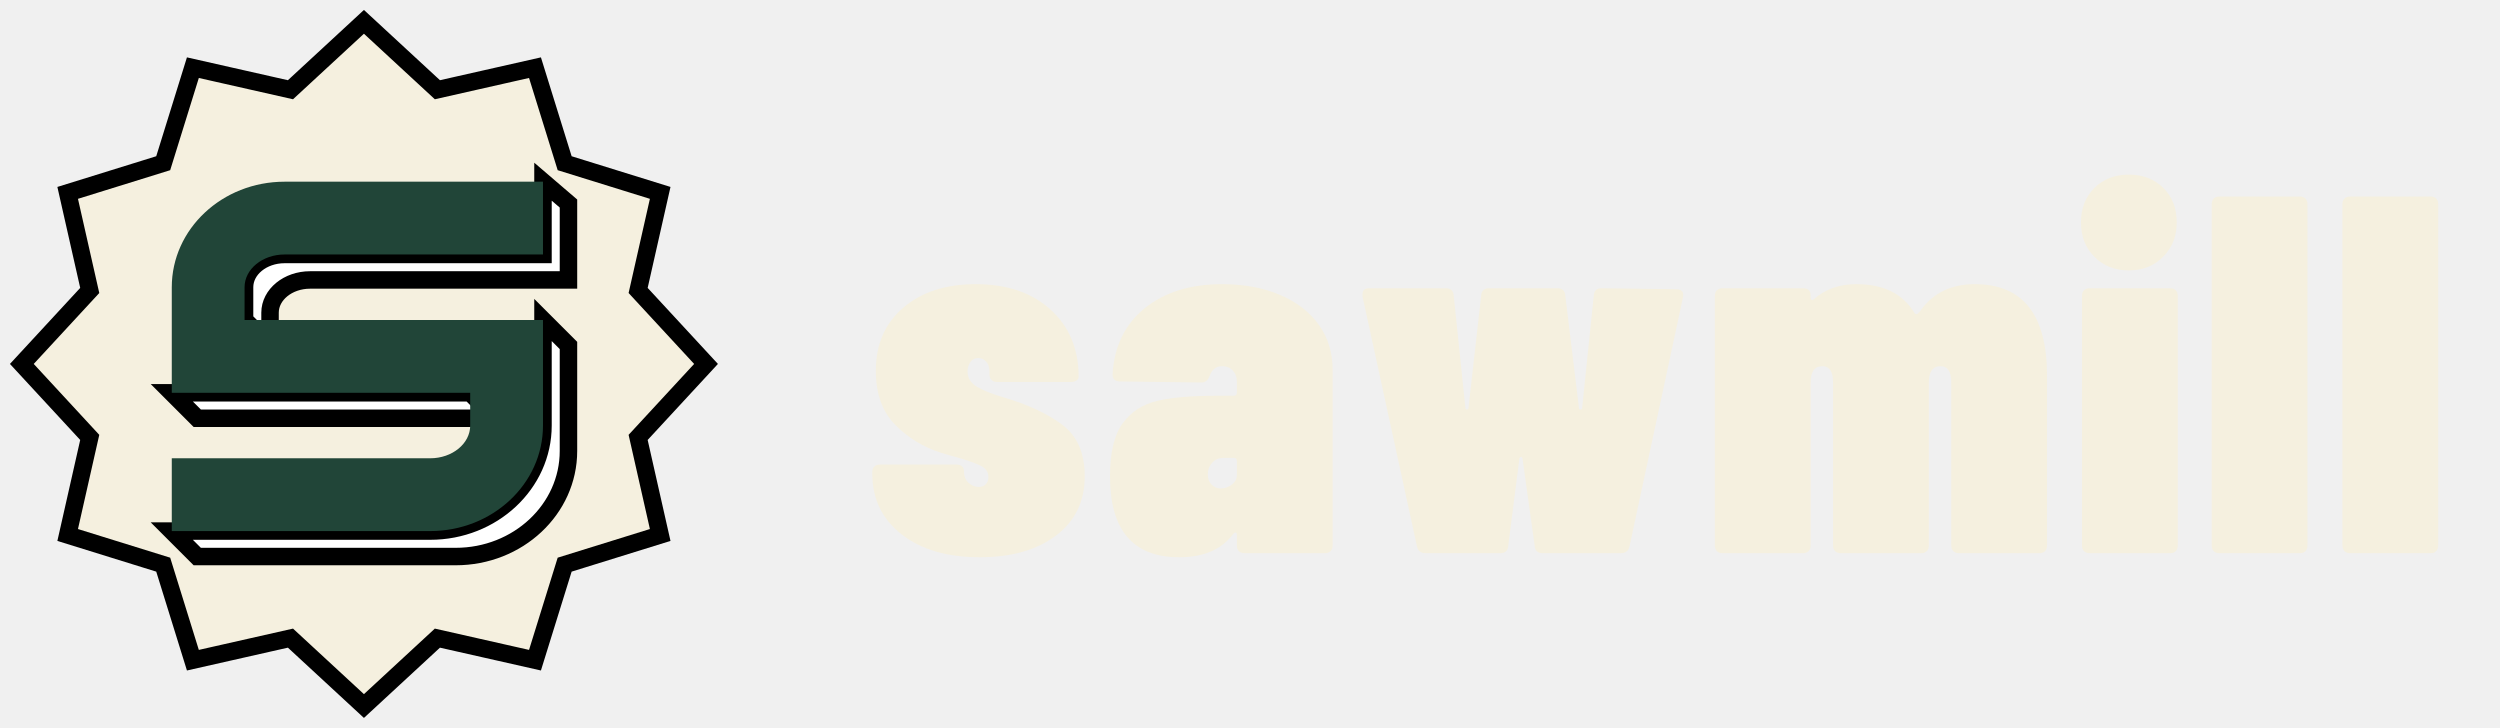
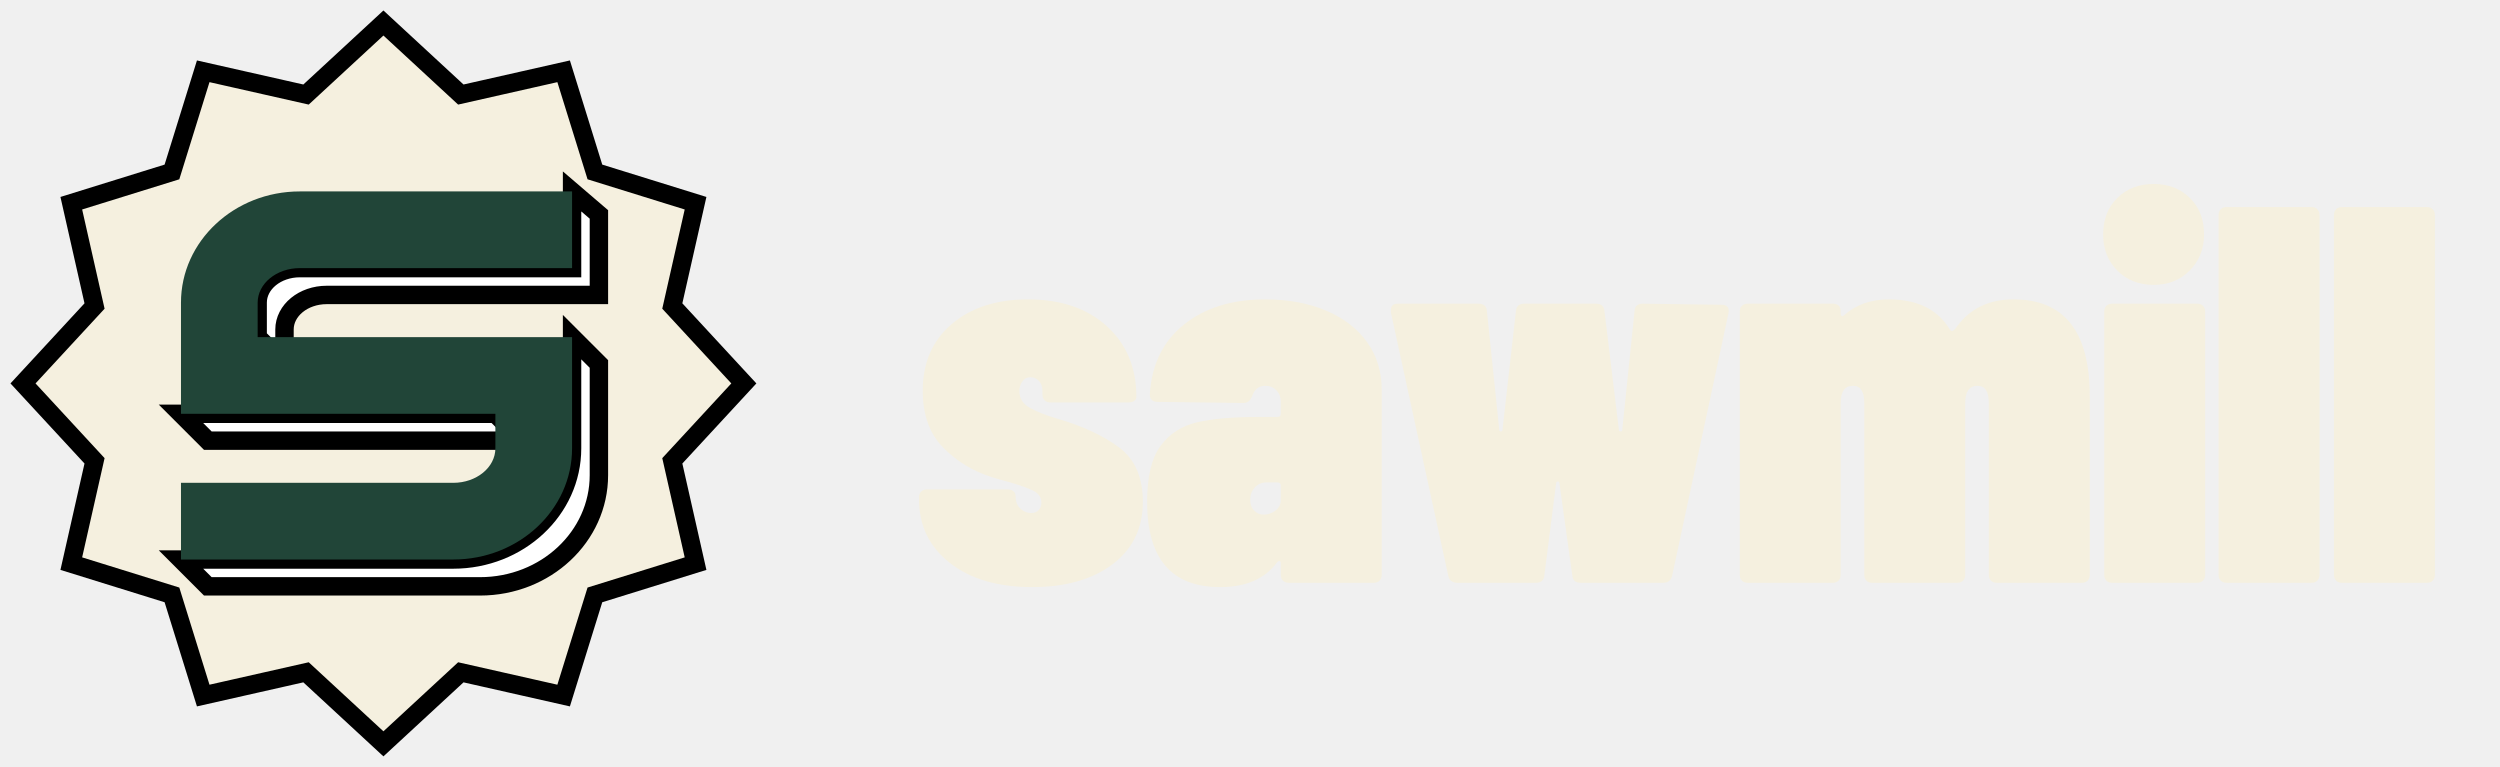
- <svg xmlns="http://www.w3.org/2000/svg" viewBox="0 0 343.47 100" role="img" aria-label="Sawmill">
+ <svg xmlns="http://www.w3.org/2000/svg" viewBox="0 0 326.01 100" role="img" aria-label="Sawmill">
  <path fill="#f5f0df" stroke="#000000" stroke-width="2.4" stroke-linejoin="miter" d="M50 3L60.094 12.329L73.5 9.297L77.577 22.423L90.703 26.5L87.671 39.906L97 50L87.671 60.094L90.703 73.5L77.577 77.577L73.5 90.703L60.094 87.671L50 97L39.906 87.671L26.5 90.703L22.423 77.577L9.297 73.5L12.329 60.094L3 50L12.329 39.906L9.297 26.5L22.423 22.423L26.5 9.297L39.906 12.329Z" />
  <g transform="translate(-0.9 -1.0375)">
    <g fill="#ffffff">
      <path d="M75.5 26H40C31.44 26 24.5 32.492 24.5 40.5V55H65.5V59.5C65.5 61.985 63.038 64 60 64H24.5V74H60C68.56 74 75.5 67.508 75.5 59.5V45H34.5V40.5C34.5 38.015 36.962 36 40 36H75.5Z" transform="translate(3.5 3.5)" />
      <path stroke="#000000" stroke-width="2.4" stroke-linejoin="miter" d="M24.5 55H65.5L69 58.5H28Z M24.5 74H60C68.56 74 75.5 67.508 75.5 59.5V45L79 48.5V63C79 71.008 72.06 77.5 63.5 77.5H28Z M34.5 45V40.5C34.5 38.015 36.962 36 40 36H75.5V26L79 29V39.5H43.5C40.462 39.5 38 41.515 38 44V48.5Z" />
    </g>
    <path fill="#214538" d="M75.5 26H40C31.44 26 24.5 32.492 24.5 40.5V55H65.5V59.5C65.5 61.985 63.038 64 60 64H24.5V74H60C68.56 74 75.5 67.508 75.5 59.5V45H34.5V40.5C34.5 38.015 36.962 36 40 36H75.5Z" />
  </g>
  <g fill="#f5f0df">
    <path transform="translate(119.000,76) scale(0.07,-0.07)" d="M12 156V159Q12 166 16.0 170.0Q20 174 27 174H177Q184 174 188.0 170.5Q192 167 192 161Q192 146 201.0 138.0Q210 130 221 130Q230 130 235.0 135.5Q240 141 240 149Q240 164 225.0 171.5Q210 179 175 189Q163 192 147 197Q94 214 56.5 252.5Q19 291 19 358Q19 436 73.0 482.0Q127 528 215 528Q307 528 362.0 478.0Q417 428 417 346Q417 342 413.0 339.0Q409 336 402 336H257Q250 336 246.0 340.0Q242 344 242 351V357Q242 369 235.5 376.0Q229 383 220 383Q210 383 204.5 375.0Q199 367 199 357Q199 337 218.5 326.0Q238 315 269 306Q341 285 385.0 252.0Q429 219 429 151Q429 77 372.5 34.5Q316 -8 223 -8Q127 -8 69.5 37.0Q12 82 12 156Z" />
-     <path transform="translate(151.660,76) scale(0.07,-0.07)" d="M449 360V15Q449 8 445.0 4.0Q441 0 434 0H276Q269 0 265.0 4.0Q261 8 261 15V36Q261 40 259.0 40.5Q257 41 254 38Q220 -8 148 -8Q12 -8 12 151Q12 221 37.0 255.0Q62 289 105.0 299.0Q148 309 221 309H255Q261 309 261 315V337Q261 350 253.0 358.5Q245 367 232 367Q215 367 208 349Q203 335 192 335L32 337Q17 337 17 351Q22 434 80.5 481.0Q139 528 232 528Q296 528 345.5 507.0Q395 486 422.0 448.0Q449 410 449 360ZM261 154V181Q261 187 255 187H235Q221 187 212.5 177.5Q204 168 204 155Q204 142 211.5 134.5Q219 127 229 127Q241 127 251.0 134.5Q261 142 261 154Z" />
-     <path transform="translate(186.350,76) scale(0.07,-0.07)" d="M119 13 12 504V508Q12 520 25 520H175Q190 520 191 506L214 285Q214 282 217.0 282.0Q220 282 220 285L245 506Q246 520 261 520H394Q409 520 410 506L437 284Q437 282 440.0 282.0Q443 282 443 284L466 506Q467 520 481 520L628 518Q644 518 641 502L536 13Q533 0 519 0H366Q351 0 350 14L326 186Q325 189 323.0 189.0Q321 189 320 186L298 14Q297 0 282 0H136Q122 0 119 13Z" />
-     <path transform="translate(234.060,76) scale(0.07,-0.07)" d="M674 348V15Q674 8 670.0 4.0Q666 0 659 0H501Q494 0 490.0 4.0Q486 8 486 15V335Q486 367 465 367Q442 367 442 335V15Q442 8 438.0 4.0Q434 0 427 0H269Q262 0 258.0 4.0Q254 8 254 15V335Q254 367 233 367Q210 367 210 335V15Q210 8 206.0 4.0Q202 0 195 0H37Q30 0 26.0 4.0Q22 8 22 15V505Q22 512 26.0 516.0Q30 520 37 520H195Q210 520 210 506V502Q210 498 212.0 497.0Q214 496 217 499Q250 528 300 528Q380 528 414 471Q416 469 417 469Q421 469 427 478Q464 528 532 528Q674 528 674 348Z" />
-     <path transform="translate(284.640,76) scale(0.07,-0.07)" d="M18 649Q18 691 44.5 717.0Q71 743 112 743Q153 743 179.5 717.0Q206 691 206 649Q206 609 179.5 582.0Q153 555 112 555Q71 555 44.5 581.5Q18 608 18 649ZM20 15V505Q20 512 24.0 516.0Q28 520 35 520H193Q200 520 204.0 516.0Q208 512 208 505V15Q208 8 204.0 4.0Q200 0 193 0H35Q28 0 24.0 4.0Q20 8 20 15Z" />
-     <path transform="translate(302.460,76) scale(0.07,-0.07)" d="M20 15V685Q20 692 24.0 696.0Q28 700 35 700H193Q200 700 204.0 696.0Q208 692 208 685V15Q208 8 204.0 4.0Q200 0 193 0H35Q28 0 24.0 4.0Q20 8 20 15Z" />
-     <path transform="translate(320.420,76) scale(0.07,-0.07)" d="M20 15V685Q20 692 24.0 696.0Q28 700 35 700H193Q200 700 204.0 696.0Q208 692 208 685V15Q208 8 204.0 4.0Q200 0 193 0H35Q28 0 24.0 4.0Q20 8 20 15Z" />
+     <path transform="translate(148.750,76) scale(0.07,-0.07)" d="M449 360V15Q449 8 445.0 4.0Q441 0 434 0H276Q269 0 265.0 4.0Q261 8 261 15V36Q261 40 259.0 40.5Q257 41 254 38Q220 -8 148 -8Q12 -8 12 151Q12 221 37.0 255.0Q62 289 105.0 299.0Q148 309 221 309H255Q261 309 261 315V337Q261 350 253.0 358.5Q245 367 232 367Q215 367 208 349Q203 335 192 335L32 337Q17 337 17 351Q22 434 80.5 481.0Q139 528 232 528Q296 528 345.5 507.0Q395 486 422.0 448.0Q449 410 449 360ZM261 154V181Q261 187 255 187H235Q221 187 212.5 177.5Q204 168 204 155Q204 142 211.5 134.5Q219 127 229 127Q241 127 251.0 134.5Q261 142 261 154Z" />
+     <path transform="translate(180.530,76) scale(0.07,-0.07)" d="M119 13 12 504V508Q12 520 25 520H175Q190 520 191 506L214 285Q214 282 217.0 282.0Q220 282 220 285L245 506Q246 520 261 520H394Q409 520 410 506L437 284Q437 282 440.0 282.0Q443 282 443 284L466 506Q467 520 481 520L628 518Q644 518 641 502L536 13Q533 0 519 0H366Q351 0 350 14L326 186Q325 189 323.0 189.0Q321 189 320 186L298 14Q297 0 282 0H136Q122 0 119 13Z" />
+     <path transform="translate(225.330,76) scale(0.07,-0.07)" d="M674 348V15Q674 8 670.0 4.0Q666 0 659 0H501Q494 0 490.0 4.0Q486 8 486 15V335Q486 367 465 367Q442 367 442 335V15Q442 8 438.0 4.0Q434 0 427 0H269Q262 0 258.0 4.0Q254 8 254 15V335Q254 367 233 367Q210 367 210 335V15Q210 8 206.0 4.0Q202 0 195 0H37Q30 0 26.0 4.0Q22 8 22 15V505Q22 512 26.0 516.0Q30 520 37 520H195Q210 520 210 506V502Q210 498 212.0 497.0Q214 496 217 499Q250 528 300 528Q380 528 414 471Q416 469 417 469Q421 469 427 478Q464 528 532 528Q674 528 674 348Z" />
+     <path transform="translate(273.000,76) scale(0.07,-0.07)" d="M18 649Q18 691 44.5 717.0Q71 743 112 743Q153 743 179.5 717.0Q206 691 206 649Q206 609 179.5 582.0Q153 555 112 555Q71 555 44.5 581.5Q18 608 18 649ZM20 15V505Q20 512 24.0 516.0Q28 520 35 520H193Q200 520 204.0 516.0Q208 512 208 505V15Q208 8 204.0 4.0Q200 0 193 0H35Q28 0 24.0 4.0Q20 8 20 15Z" />
+     <path transform="translate(287.910,76) scale(0.07,-0.07)" d="M20 15V685Q20 692 24.0 696.0Q28 700 35 700H193Q200 700 204.0 696.0Q208 692 208 685V15Q208 8 204.0 4.0Q200 0 193 0H35Q28 0 24.0 4.0Q20 8 20 15Z" />
+     <path transform="translate(302.960,76) scale(0.07,-0.07)" d="M20 15V685Q20 692 24.0 696.0Q28 700 35 700H193Q200 700 204.0 696.0Q208 692 208 685V15Q208 8 204.0 4.0Q200 0 193 0H35Q28 0 24.0 4.0Q20 8 20 15Z" />
  </g>
</svg>
